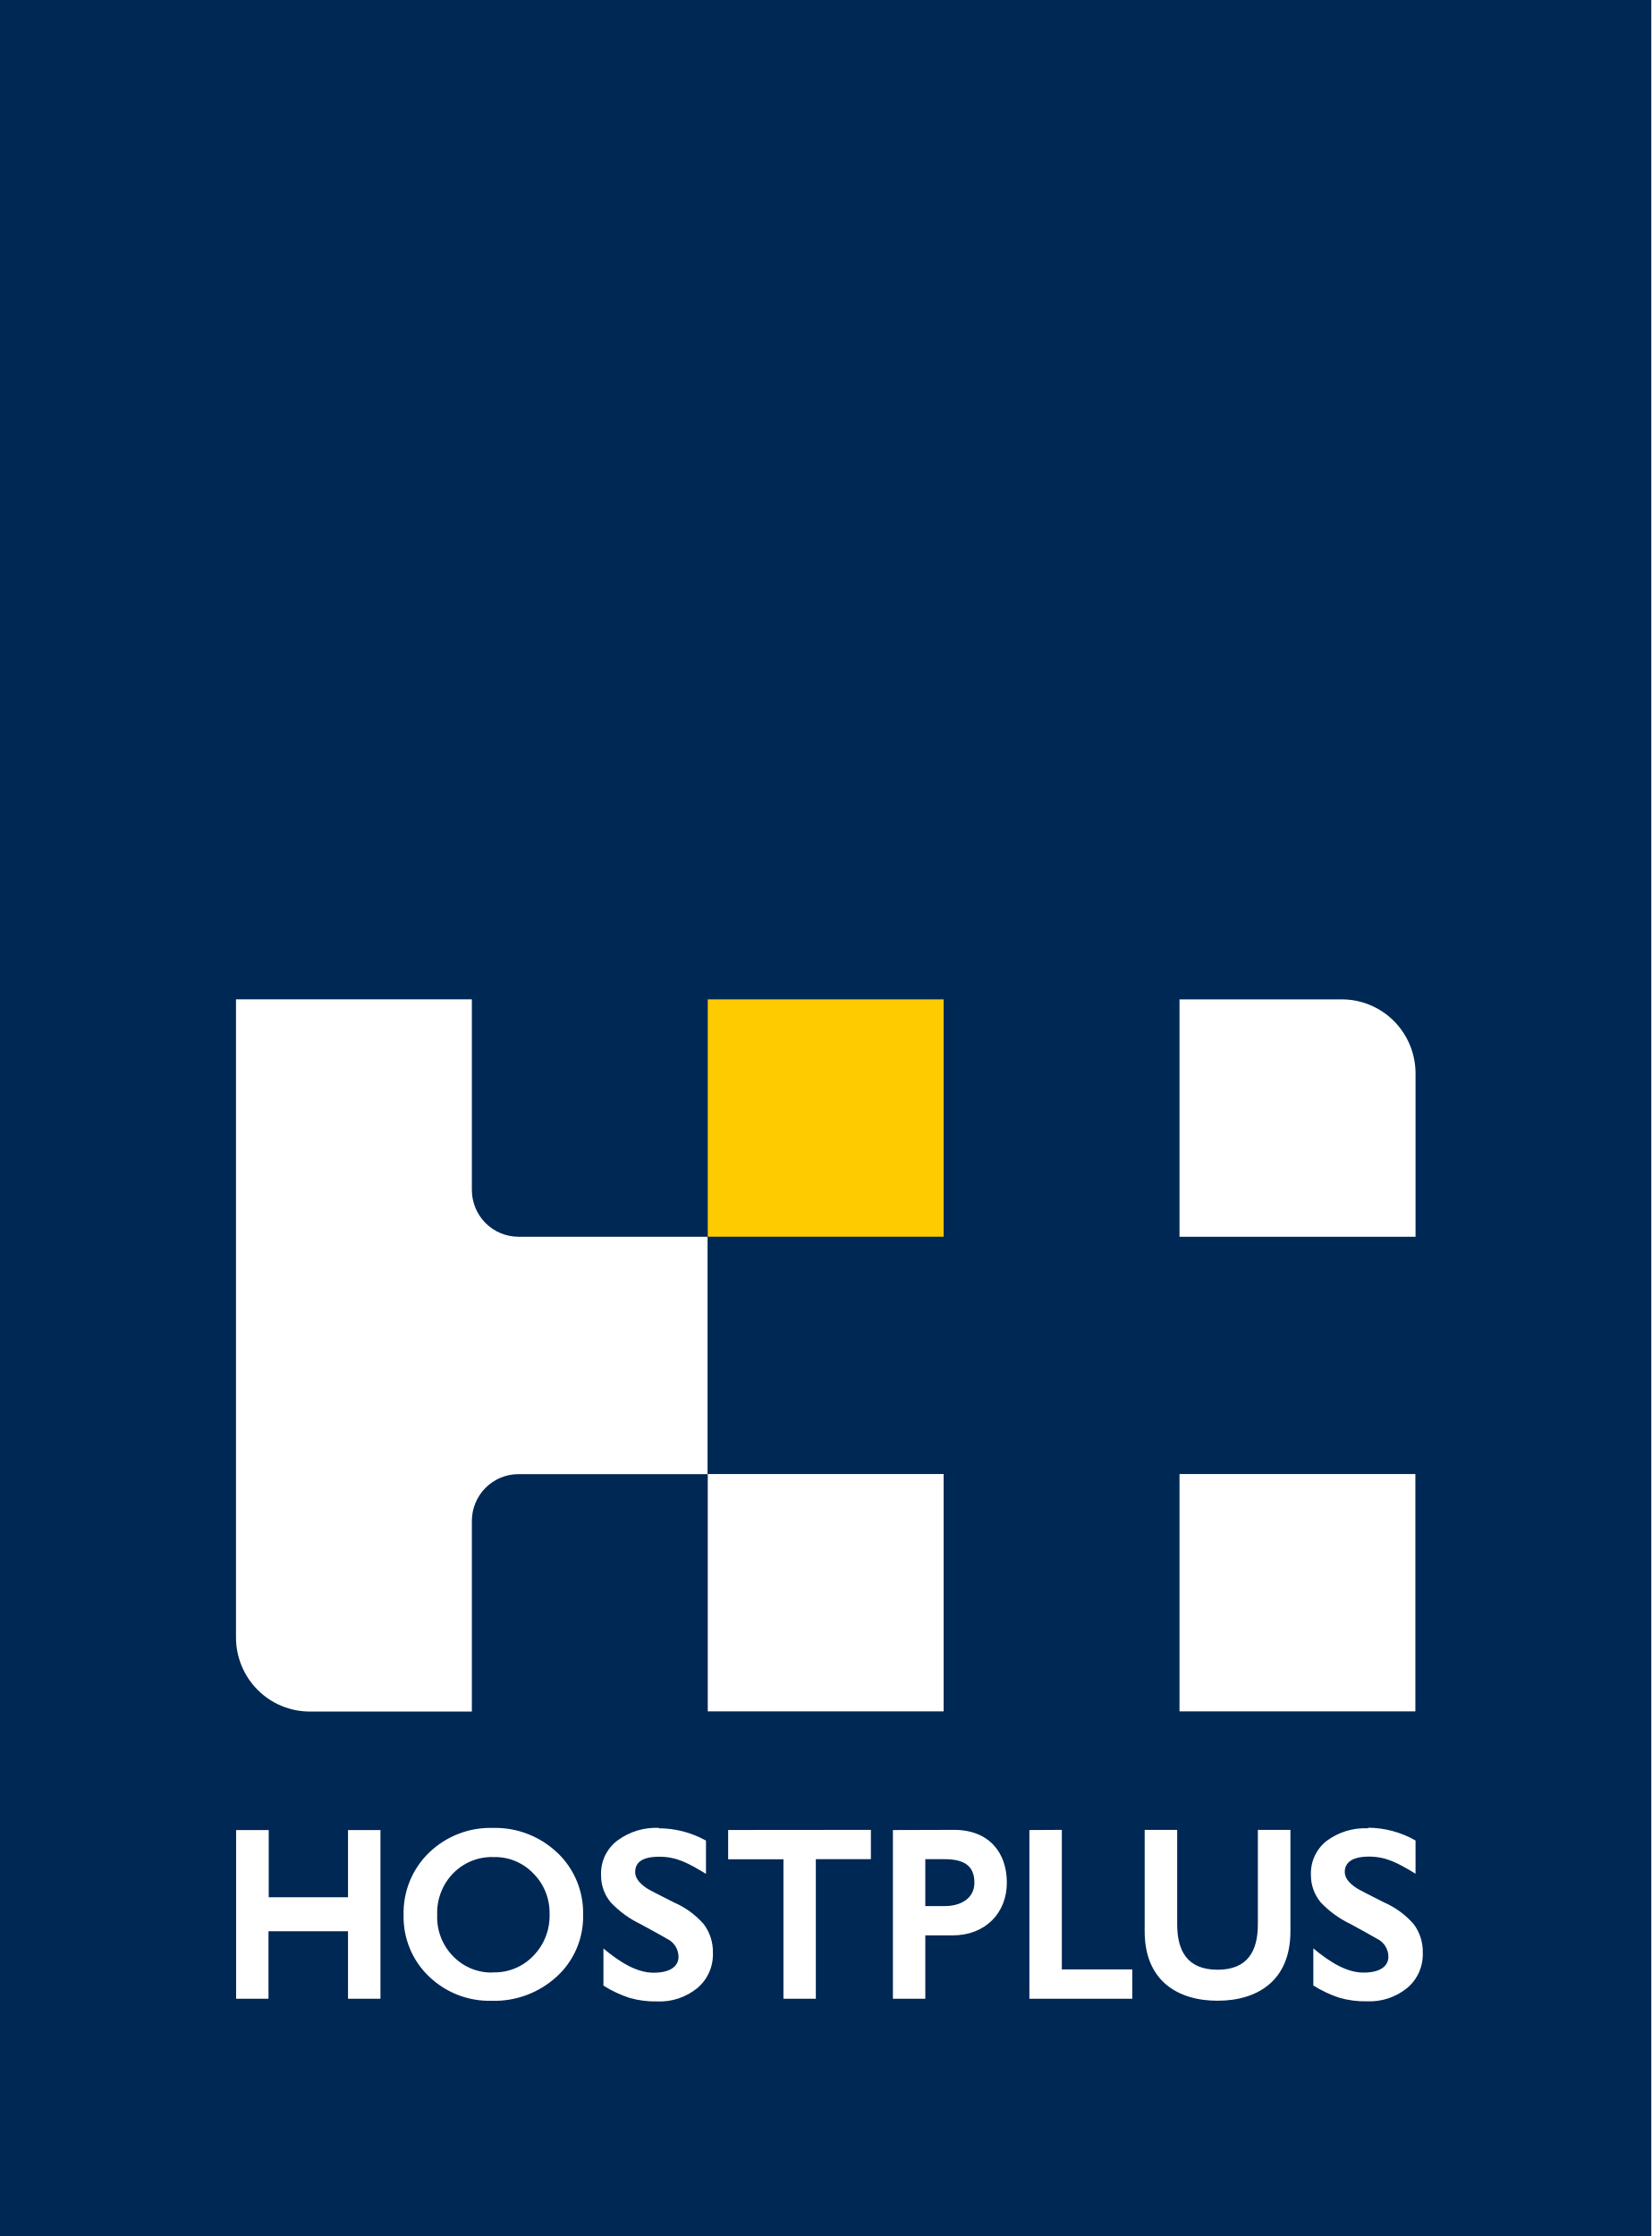
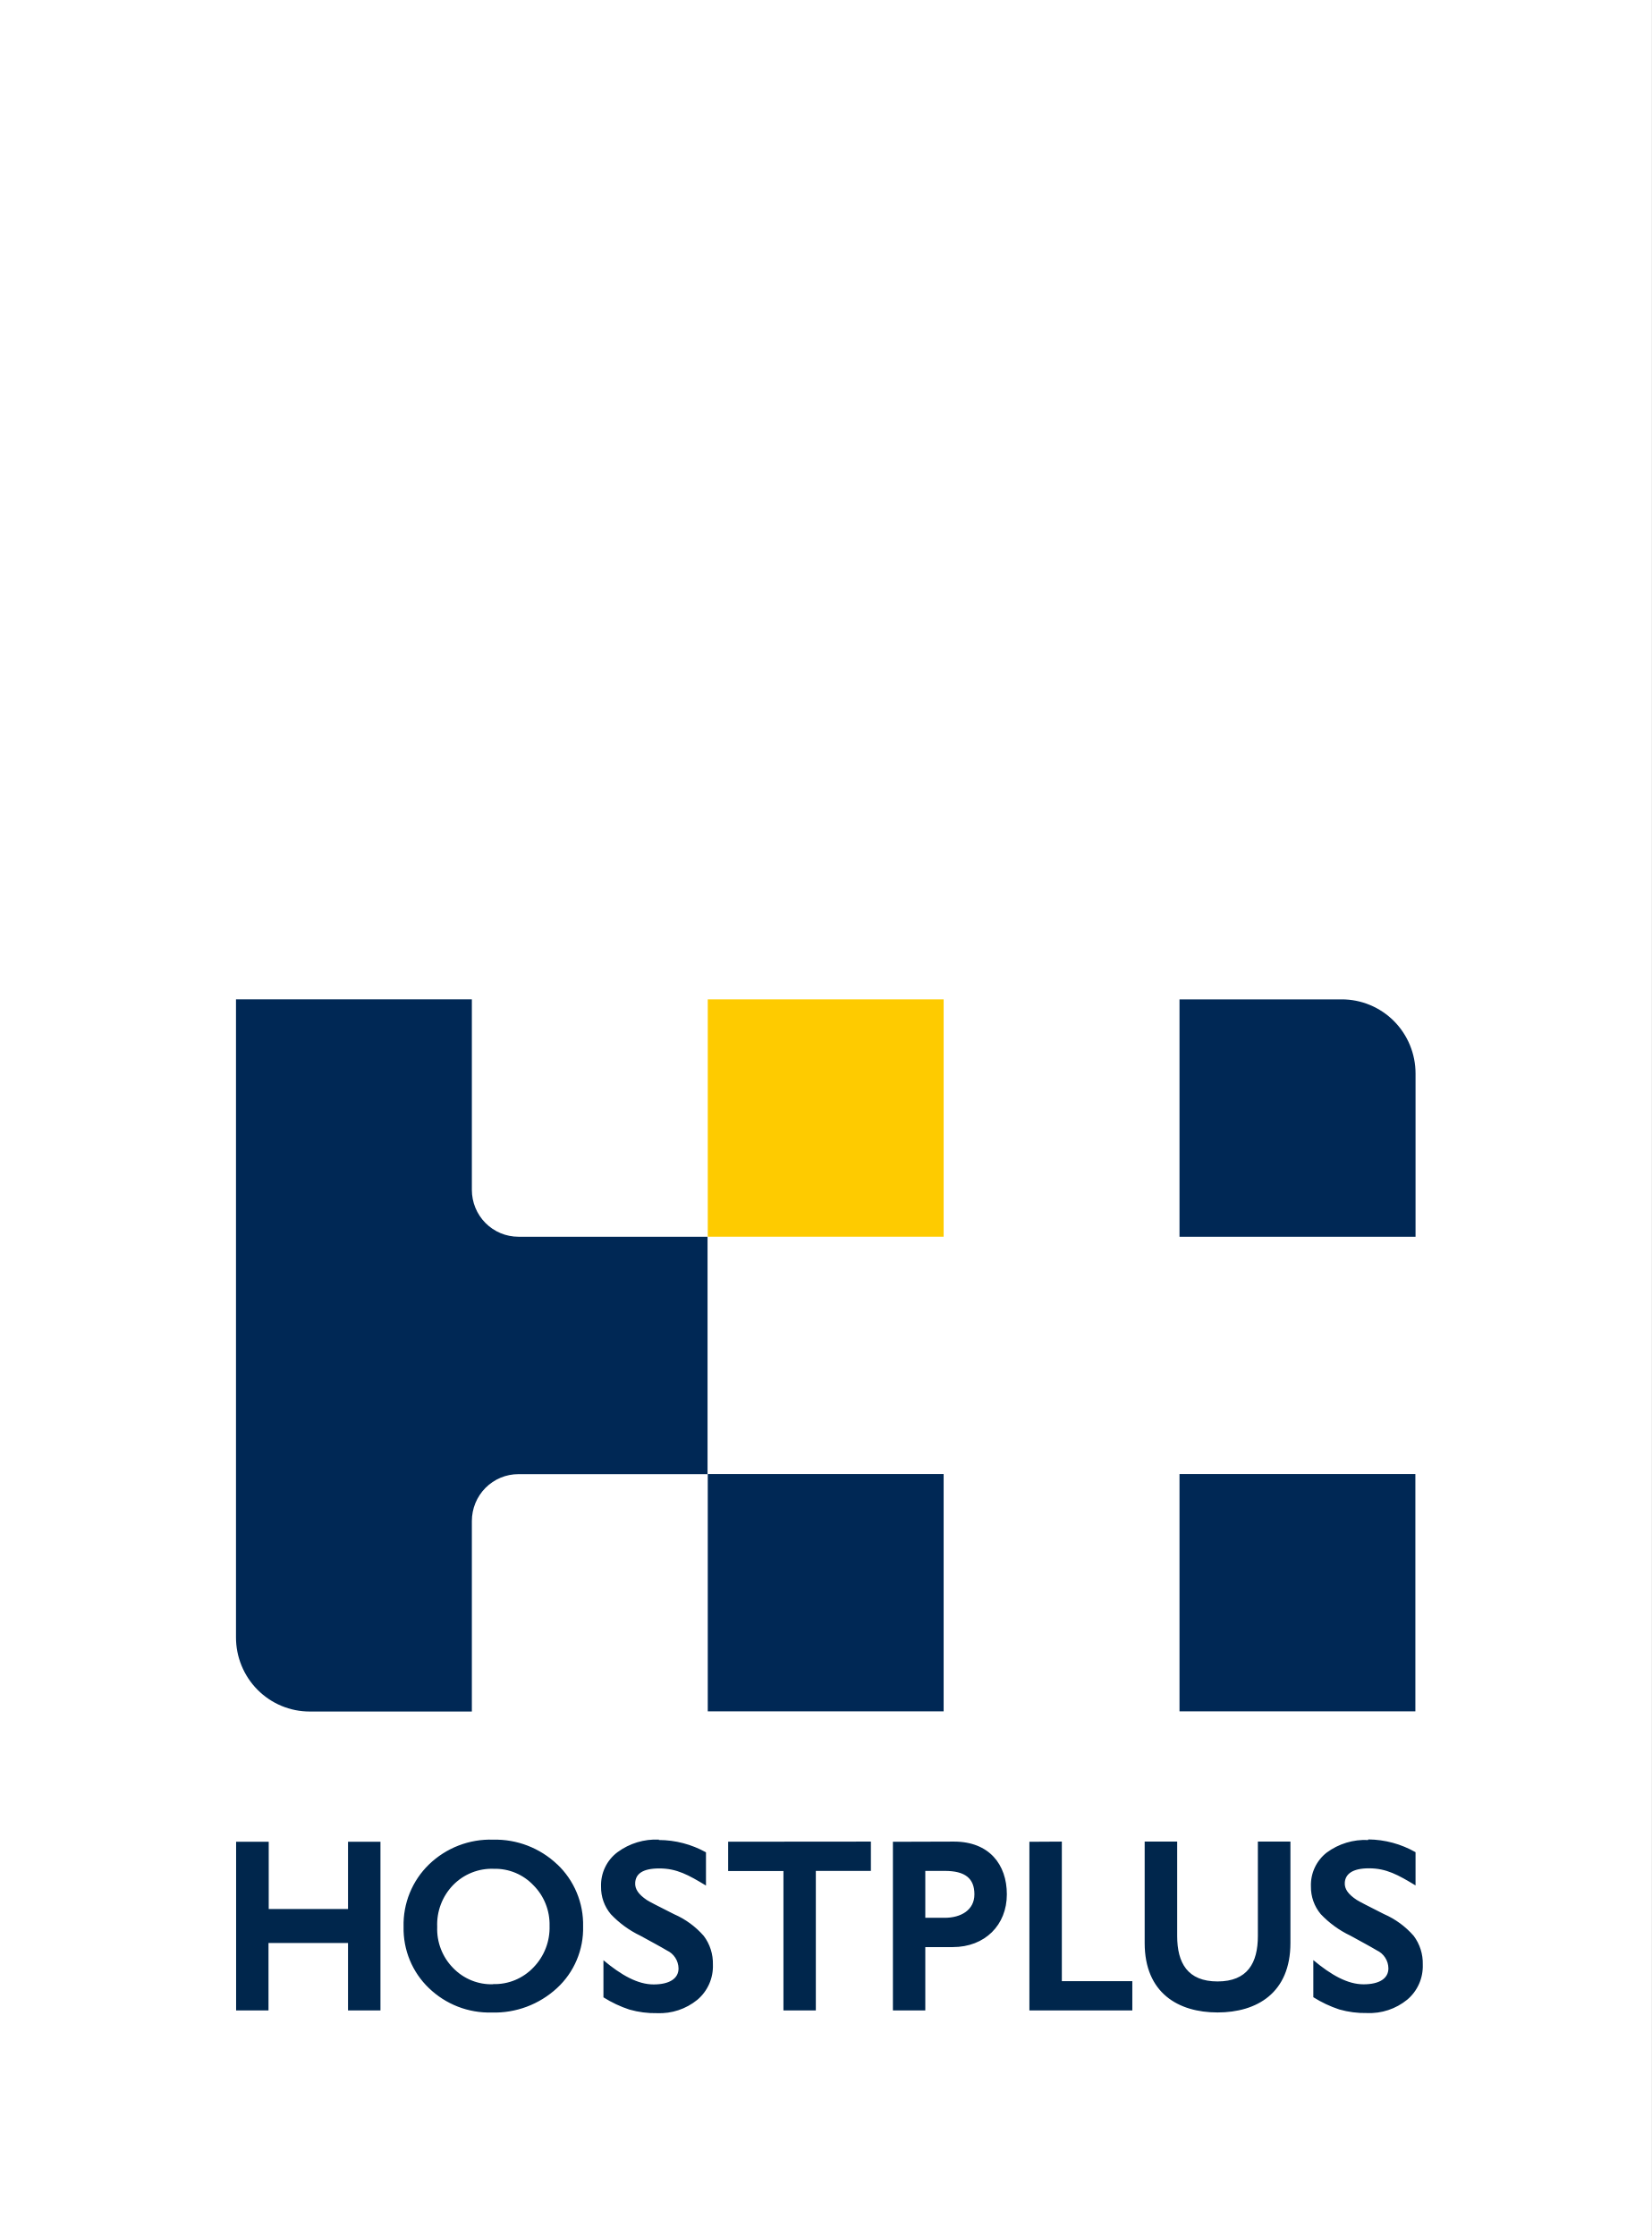
<svg xmlns="http://www.w3.org/2000/svg" width="96" height="130" viewBox="0 0 96 130" fill="none">
-   <g clip-path="url(#clip0_19663_25398)">
-     <path d="M96 0H0V130H96V0Z" fill="#002855" />
-     <path d="M82.297 62.414V71.905H68.574V58.103H78.003C78.566 58.102 79.124 58.213 79.645 58.429C80.166 58.645 80.64 58.962 81.039 59.362C81.438 59.763 81.754 60.239 81.97 60.762C82.186 61.286 82.297 61.847 82.297 62.414Z" fill="white" />
-     <path d="M82.287 85.699H68.574V99.497H82.287V85.699Z" fill="white" />
+   <g clip-path="url(#clip0_19663_25475)">
+     <path d="M96 0H0V130H96V0Z" fill="white" />
+     <path d="M82.297 62.414V71.905H68.574V58.103H78.003C78.566 58.102 79.124 58.213 79.645 58.429C80.166 58.645 80.64 58.962 81.039 59.362C81.438 59.763 81.754 60.239 81.97 60.762C82.186 61.286 82.297 61.847 82.297 62.414Z" fill="#002855" />
+     <path d="M82.287 85.699H68.574V99.497H82.287V85.699Z" fill="#002855" />
    <path d="M54.861 58.103H41.148V71.902H54.861V58.103Z" fill="#FECB00" />
-     <path d="M27.433 69.178V58.1H13.72V95.186C13.718 95.753 13.828 96.315 14.043 96.839C14.258 97.364 14.573 97.84 14.971 98.241C15.369 98.643 15.842 98.961 16.362 99.178C16.883 99.396 17.441 99.507 18.004 99.507H27.433V88.432C27.433 87.709 27.718 87.016 28.226 86.504C28.734 85.993 29.423 85.706 30.142 85.706H41.135V71.904H30.142C29.423 71.904 28.734 71.617 28.226 71.106C27.718 70.595 27.433 69.901 27.433 69.178Z" fill="white" />
-     <path d="M54.861 85.699H41.148V99.497H54.861V85.699Z" fill="white" />
-     <path d="M28.672 114.682C28.239 114.696 27.807 114.619 27.405 114.455C27.004 114.292 26.64 114.045 26.339 113.732C26.031 113.418 25.791 113.045 25.633 112.635C25.474 112.225 25.401 111.786 25.418 111.346C25.399 110.9 25.471 110.455 25.63 110.037C25.788 109.62 26.029 109.24 26.339 108.92C26.646 108.604 27.016 108.356 27.424 108.192C27.832 108.028 28.27 107.952 28.709 107.969C29.139 107.958 29.567 108.038 29.964 108.204C30.361 108.369 30.719 108.617 31.016 108.93C31.323 109.239 31.564 109.607 31.724 110.012C31.885 110.418 31.962 110.852 31.951 111.288C31.964 111.733 31.889 112.176 31.728 112.591C31.567 113.005 31.325 113.383 31.016 113.701C30.714 114.02 30.349 114.271 29.945 114.438C29.541 114.605 29.106 114.685 28.669 114.672L28.672 114.682ZM32.394 107.71C31.389 106.757 30.05 106.241 28.669 106.275C27.984 106.253 27.302 106.369 26.662 106.616C26.022 106.863 25.438 107.236 24.943 107.713C24.459 108.182 24.078 108.746 23.823 109.371C23.568 109.996 23.446 110.667 23.463 111.343C23.449 112.007 23.572 112.666 23.825 113.279C24.078 113.893 24.455 114.446 24.933 114.904C25.419 115.372 25.991 115.739 26.619 115.983C27.246 116.227 27.915 116.343 28.587 116.325C29.987 116.368 31.348 115.859 32.381 114.907C32.875 114.453 33.266 113.897 33.528 113.277C33.791 112.658 33.918 111.989 33.901 111.315C33.916 110.642 33.789 109.973 33.53 109.352C33.271 108.731 32.885 108.171 32.398 107.71H32.394ZM73.13 106.388V111.874C73.13 113.442 72.53 114.519 70.786 114.519C69.042 114.519 68.439 113.442 68.439 111.874V106.388H66.549V112.283C66.549 115.187 68.5 116.321 70.786 116.321C73.072 116.321 75.023 115.187 75.023 112.283V106.388H73.13ZM61.733 106.388V114.502H65.831V116.206H59.847V106.398L61.733 106.388ZM54.926 110.818C55.854 110.818 56.65 110.378 56.65 109.455C56.65 108.531 56.118 108.092 54.926 108.092H53.795V110.818H54.926ZM55.461 106.388C57.51 106.388 58.536 107.72 58.536 109.455C58.536 111.237 57.266 112.522 55.39 112.522H53.795V116.206H51.912V106.398L55.461 106.388ZM50.632 106.388V108.092H47.431V116.206H45.548V108.099H42.334V106.395L50.632 106.388ZM79.547 106.262C80.512 106.271 81.458 106.526 82.297 107.005V108.937C81.281 108.323 80.604 107.942 79.588 107.942C78.616 107.942 78.216 108.283 78.183 108.773C78.159 109.145 78.386 109.455 78.877 109.779C79.019 109.871 79.537 110.136 80.455 110.6C81.118 110.887 81.709 111.319 82.186 111.864C82.546 112.344 82.734 112.933 82.718 113.534C82.731 113.922 82.657 114.307 82.501 114.662C82.344 115.016 82.109 115.33 81.813 115.579C81.154 116.117 80.321 116.393 79.473 116.356C78.93 116.367 78.387 116.297 77.864 116.148C77.334 115.972 76.827 115.733 76.354 115.435V113.278C77.397 114.151 78.352 114.686 79.273 114.686C80.194 114.686 80.719 114.345 80.719 113.759C80.717 113.537 80.652 113.321 80.532 113.135C80.412 112.949 80.242 112.802 80.042 112.709C79.642 112.471 79.121 112.195 78.504 111.854C77.859 111.547 77.276 111.123 76.784 110.603C76.409 110.154 76.207 109.585 76.215 108.998C76.201 108.62 76.277 108.245 76.436 107.902C76.595 107.56 76.833 107.26 77.129 107.028C77.827 106.512 78.679 106.254 79.544 106.296L79.547 106.262ZM38.301 106.296C39.26 106.298 40.204 106.544 41.044 107.011V108.944C40.028 108.33 39.35 107.949 38.334 107.949C37.319 107.949 36.959 108.289 36.929 108.78C36.905 109.152 37.129 109.462 37.606 109.785C37.745 109.877 38.263 110.143 39.184 110.607C39.847 110.894 40.438 111.326 40.915 111.871C41.276 112.351 41.463 112.94 41.447 113.541C41.461 113.928 41.387 114.314 41.23 114.668C41.073 115.023 40.838 115.336 40.543 115.585C39.883 116.123 39.051 116.4 38.202 116.362C37.659 116.374 37.117 116.304 36.594 116.155C36.063 115.98 35.556 115.741 35.083 115.442V113.285C36.123 114.158 37.081 114.693 37.999 114.693C38.917 114.693 39.449 114.352 39.449 113.766C39.446 113.544 39.381 113.328 39.261 113.142C39.142 112.956 38.971 112.808 38.771 112.716C38.372 112.478 37.847 112.201 37.23 111.861C36.587 111.553 36.005 111.129 35.513 110.61C35.136 110.162 34.934 109.592 34.944 109.005C34.931 108.619 35.01 108.235 35.177 107.886C35.343 107.538 35.591 107.235 35.899 107.005C36.597 106.489 37.45 106.231 38.314 106.272L38.301 106.296ZM15.623 106.398V110.307H20.233V106.398H22.119V116.206H20.233V112.283H15.61V116.206H13.727V106.398H15.623Z" fill="white" />
+     <path d="M27.433 69.178V58.1H13.72V95.186C13.718 95.753 13.828 96.315 14.043 96.839C14.258 97.364 14.573 97.84 14.971 98.241C15.369 98.643 15.842 98.961 16.362 99.178C16.883 99.396 17.441 99.507 18.004 99.507H27.433V88.432C27.433 87.709 27.718 87.016 28.226 86.504C28.734 85.993 29.423 85.706 30.142 85.706H41.135V71.904H30.142C29.423 71.904 28.734 71.617 28.226 71.106C27.718 70.595 27.433 69.901 27.433 69.178Z" fill="#002855" />
+     <path d="M54.861 85.699H41.148V99.497H54.861V85.699Z" fill="#002855" />
+     <path d="M28.672 115.364C28.239 115.378 27.807 115.301 27.405 115.137C27.004 114.973 26.64 114.727 26.339 114.413C26.031 114.1 25.791 113.727 25.633 113.317C25.474 112.906 25.401 112.468 25.418 112.028C25.399 111.582 25.471 111.136 25.63 110.719C25.788 110.302 26.029 109.922 26.339 109.601C26.646 109.285 27.016 109.037 27.424 108.874C27.832 108.71 28.27 108.634 28.709 108.651C29.139 108.64 29.567 108.72 29.964 108.885C30.361 109.051 30.719 109.298 31.016 109.612C31.323 109.92 31.564 110.288 31.724 110.694C31.885 111.099 31.962 111.533 31.951 111.97C31.964 112.415 31.889 112.858 31.728 113.272C31.567 113.687 31.325 114.065 31.016 114.383C30.714 114.701 30.349 114.952 29.945 115.12C29.541 115.287 29.106 115.367 28.669 115.354L28.672 115.364ZM32.394 108.392C31.389 107.438 30.05 106.923 28.669 106.957C27.984 106.935 27.302 107.051 26.662 107.298C26.022 107.545 25.438 107.918 24.943 108.395C24.459 108.863 24.078 109.428 23.823 110.053C23.568 110.678 23.446 111.349 23.463 112.024C23.449 112.688 23.572 113.348 23.825 113.961C24.078 114.574 24.455 115.127 24.933 115.585C25.419 116.054 25.991 116.421 26.619 116.665C27.246 116.909 27.915 117.025 28.587 117.007C29.987 117.05 31.348 116.541 32.381 115.589C32.875 115.134 33.266 114.579 33.528 113.959C33.791 113.339 33.918 112.67 33.901 111.997C33.916 111.324 33.789 110.655 33.53 110.034C33.271 109.412 32.885 108.853 32.398 108.392H32.394ZM73.13 107.069V112.556C73.13 114.124 72.53 115.2 70.786 115.2C69.042 115.2 68.439 114.124 68.439 112.556V107.069H66.549V112.965C66.549 115.868 68.5 117.003 70.786 117.003C73.072 117.003 75.023 115.868 75.023 112.965V107.069H73.13ZM61.733 107.069V115.183H65.831V116.887H59.847V107.08L61.733 107.069ZM54.926 111.5C55.854 111.5 56.65 111.06 56.65 110.136C56.65 109.213 56.118 108.773 54.926 108.773H53.795V111.5H54.926ZM55.461 107.069C57.51 107.069 58.536 108.402 58.536 110.136C58.536 111.919 57.266 113.203 55.39 113.203H53.795V116.887H51.912V107.08L55.461 107.069ZM50.632 107.069V108.773H47.431V116.887H45.548V108.78H42.334V107.076L50.632 107.069ZM79.547 106.943C80.512 106.952 81.458 107.208 82.297 107.686V109.618C81.281 109.005 80.604 108.623 79.588 108.623C78.616 108.623 78.216 108.964 78.183 109.455C78.159 109.826 78.386 110.136 78.877 110.46C79.019 110.552 79.537 110.818 80.455 111.281C81.118 111.569 81.709 112.001 82.186 112.546C82.546 113.025 82.734 113.614 82.718 114.216C82.731 114.603 82.657 114.989 82.501 115.343C82.344 115.698 82.109 116.011 81.813 116.26C81.154 116.798 80.321 117.075 79.473 117.037C78.93 117.048 78.387 116.978 77.864 116.829C77.334 116.654 76.827 116.415 76.354 116.117V113.96C77.397 114.832 78.352 115.367 79.273 115.367C80.194 115.367 80.719 115.027 80.719 114.44C80.717 114.219 80.652 114.003 80.532 113.817C80.412 113.631 80.242 113.483 80.042 113.391C79.642 113.152 79.121 112.876 78.504 112.536C77.859 112.229 77.276 111.805 76.784 111.285C76.409 110.836 76.207 110.266 76.215 109.68C76.201 109.302 76.277 108.927 76.436 108.584C76.595 108.242 76.833 107.942 77.129 107.71C77.827 107.194 78.679 106.935 79.544 106.977L79.547 106.943ZM38.301 106.977C39.26 106.98 40.204 107.226 41.044 107.693V109.625C40.028 109.012 39.35 108.63 38.334 108.63C37.319 108.63 36.959 108.971 36.929 109.462C36.905 109.833 37.129 110.143 37.606 110.467C37.745 110.559 38.263 110.825 39.184 111.288C39.847 111.576 40.438 112.007 40.915 112.553C41.276 113.032 41.463 113.621 41.447 114.222C41.461 114.61 41.387 114.996 41.23 115.35C41.073 115.704 40.838 116.018 40.543 116.267C39.883 116.805 39.051 117.081 38.202 117.044C37.659 117.055 37.117 116.985 36.594 116.836C36.063 116.662 35.556 116.422 35.083 116.124V113.967C36.123 114.839 37.081 115.374 37.999 115.374C38.917 115.374 39.449 115.033 39.449 114.447C39.446 114.226 39.381 114.009 39.261 113.824C39.142 113.638 38.971 113.49 38.771 113.398C38.372 113.159 37.847 112.883 37.23 112.542C36.587 112.235 36.005 111.811 35.513 111.292C35.136 110.844 34.934 110.273 34.944 109.687C34.931 109.3 35.01 108.916 35.177 108.568C35.343 108.219 35.591 107.917 35.899 107.686C36.597 107.171 37.45 106.912 38.314 106.954L38.301 106.977ZM15.623 107.08V110.988H20.233V107.08H22.119V116.887H20.233V112.965H15.61V116.887H13.727V107.08H15.623Z" fill="#00264C" />
  </g>
  <defs>
-     <clipPath id="clip0_19663_25398">
+     <clipPath id="clip0_19663_25475">
      <rect width="96" height="130" fill="white" />
    </clipPath>
  </defs>
</svg>
